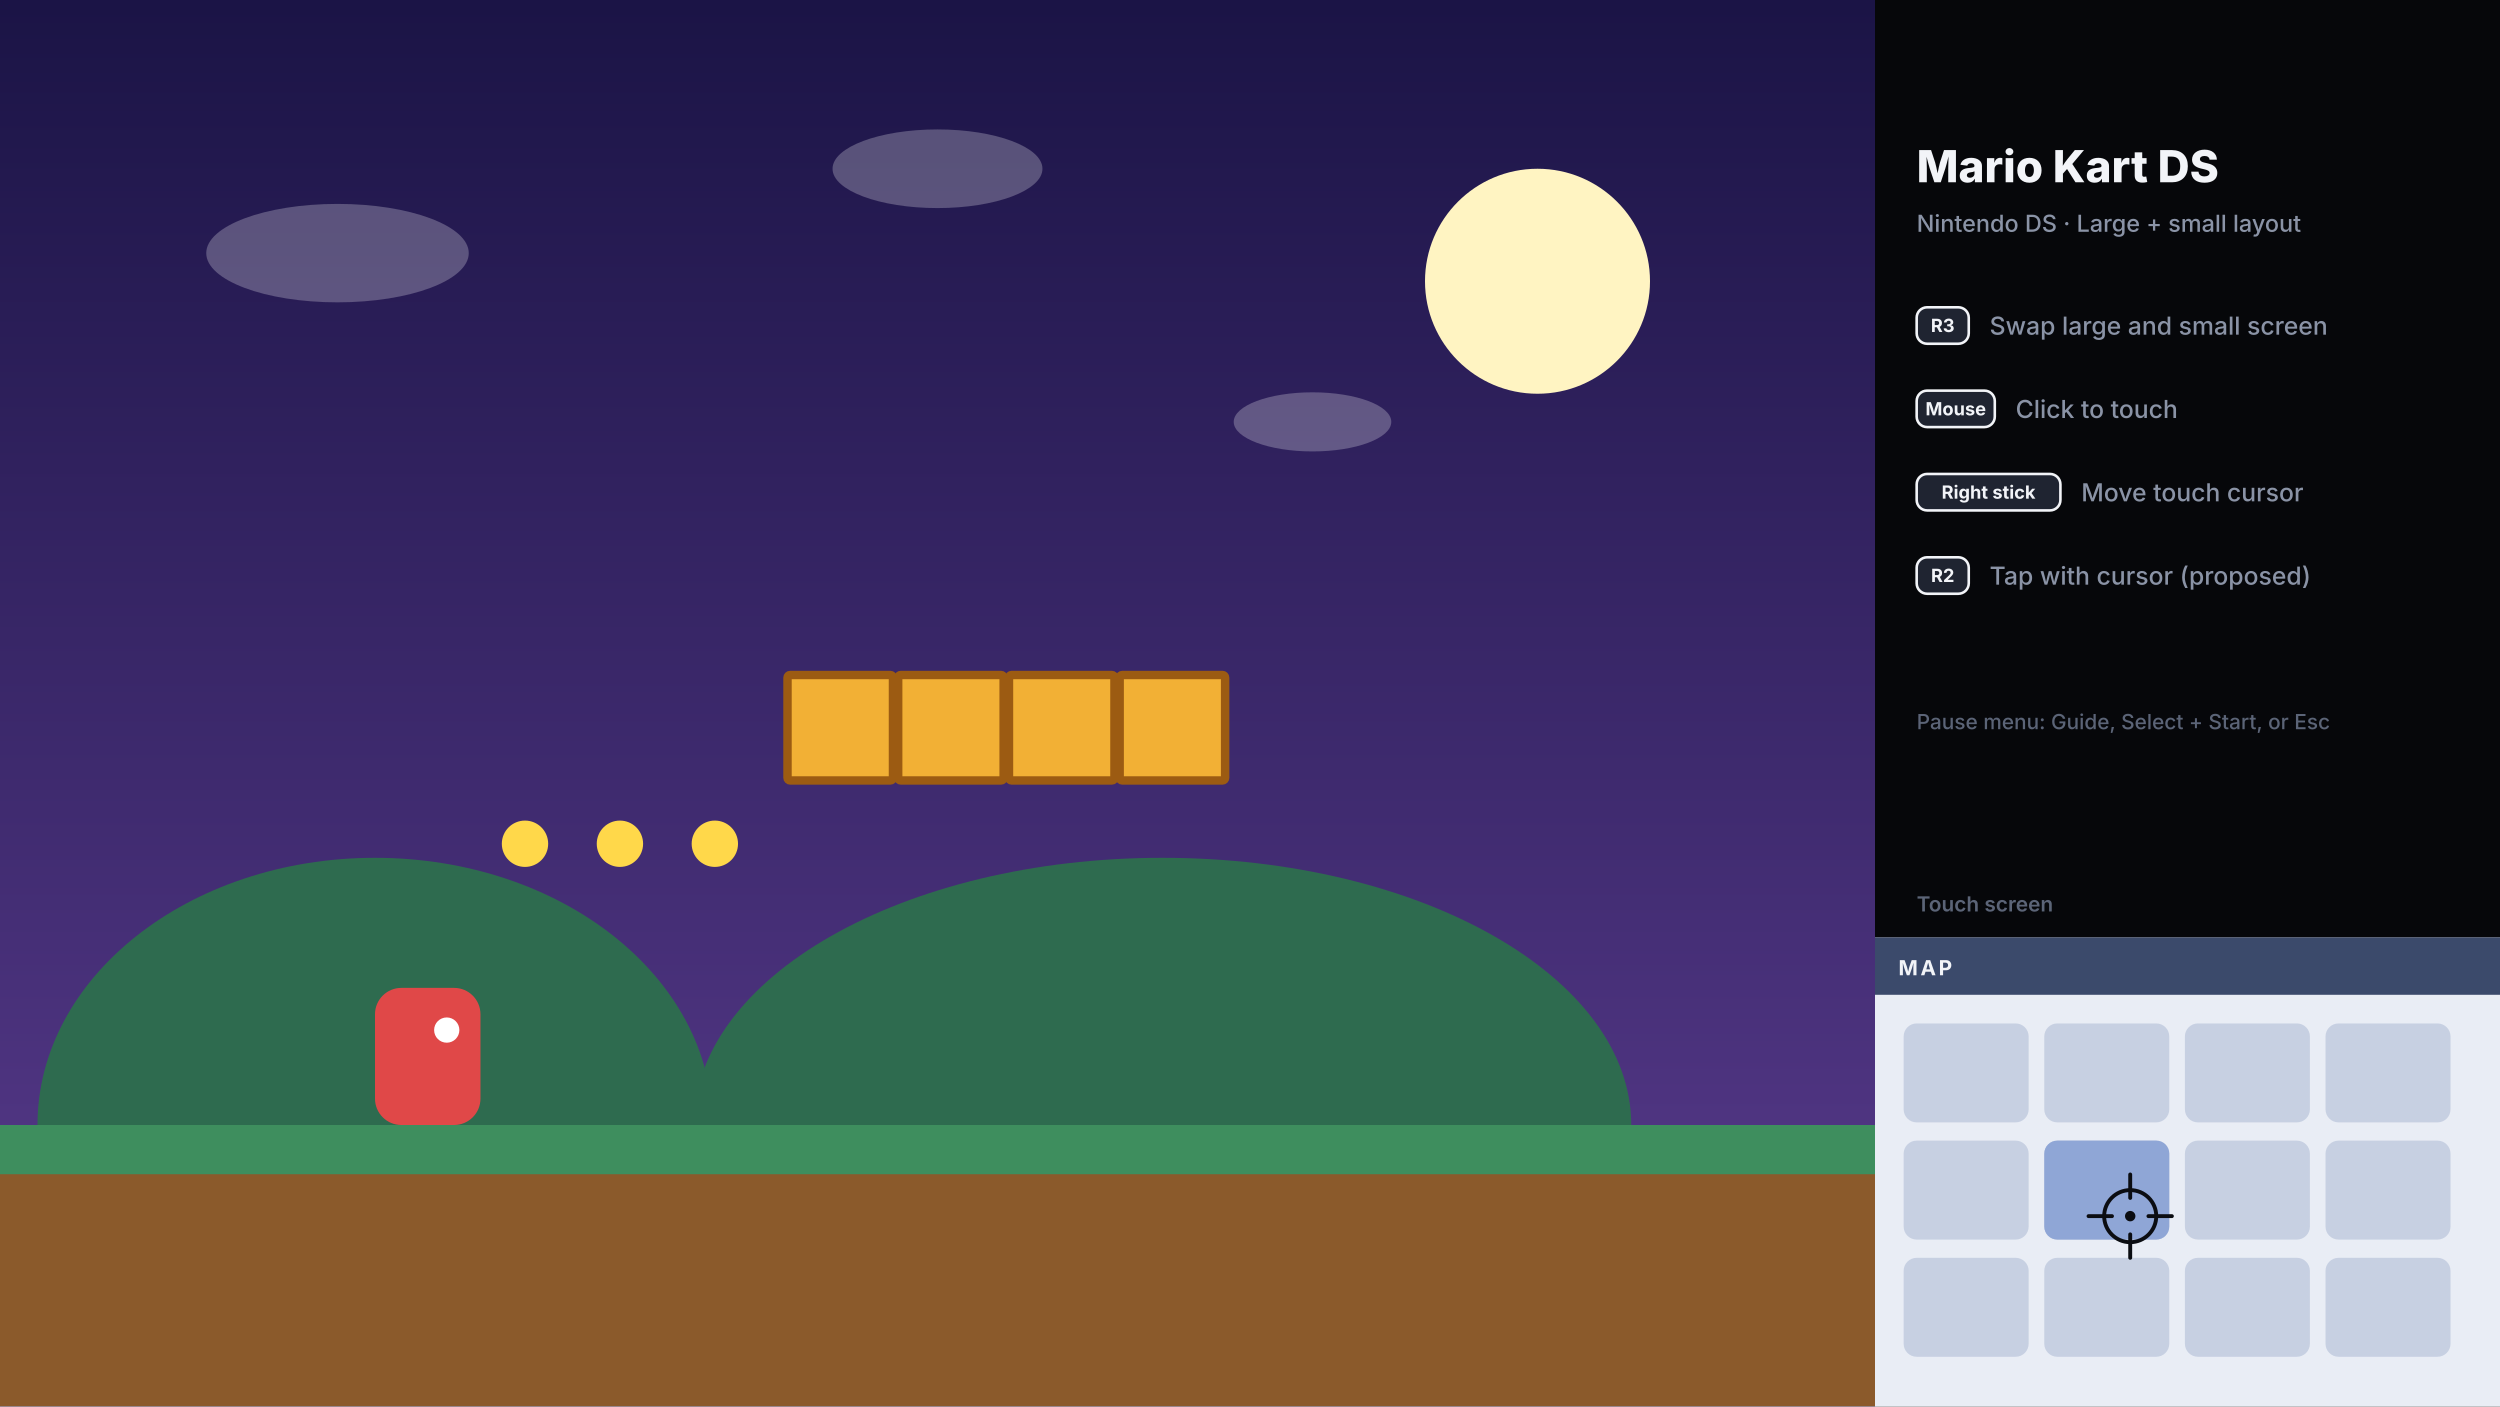
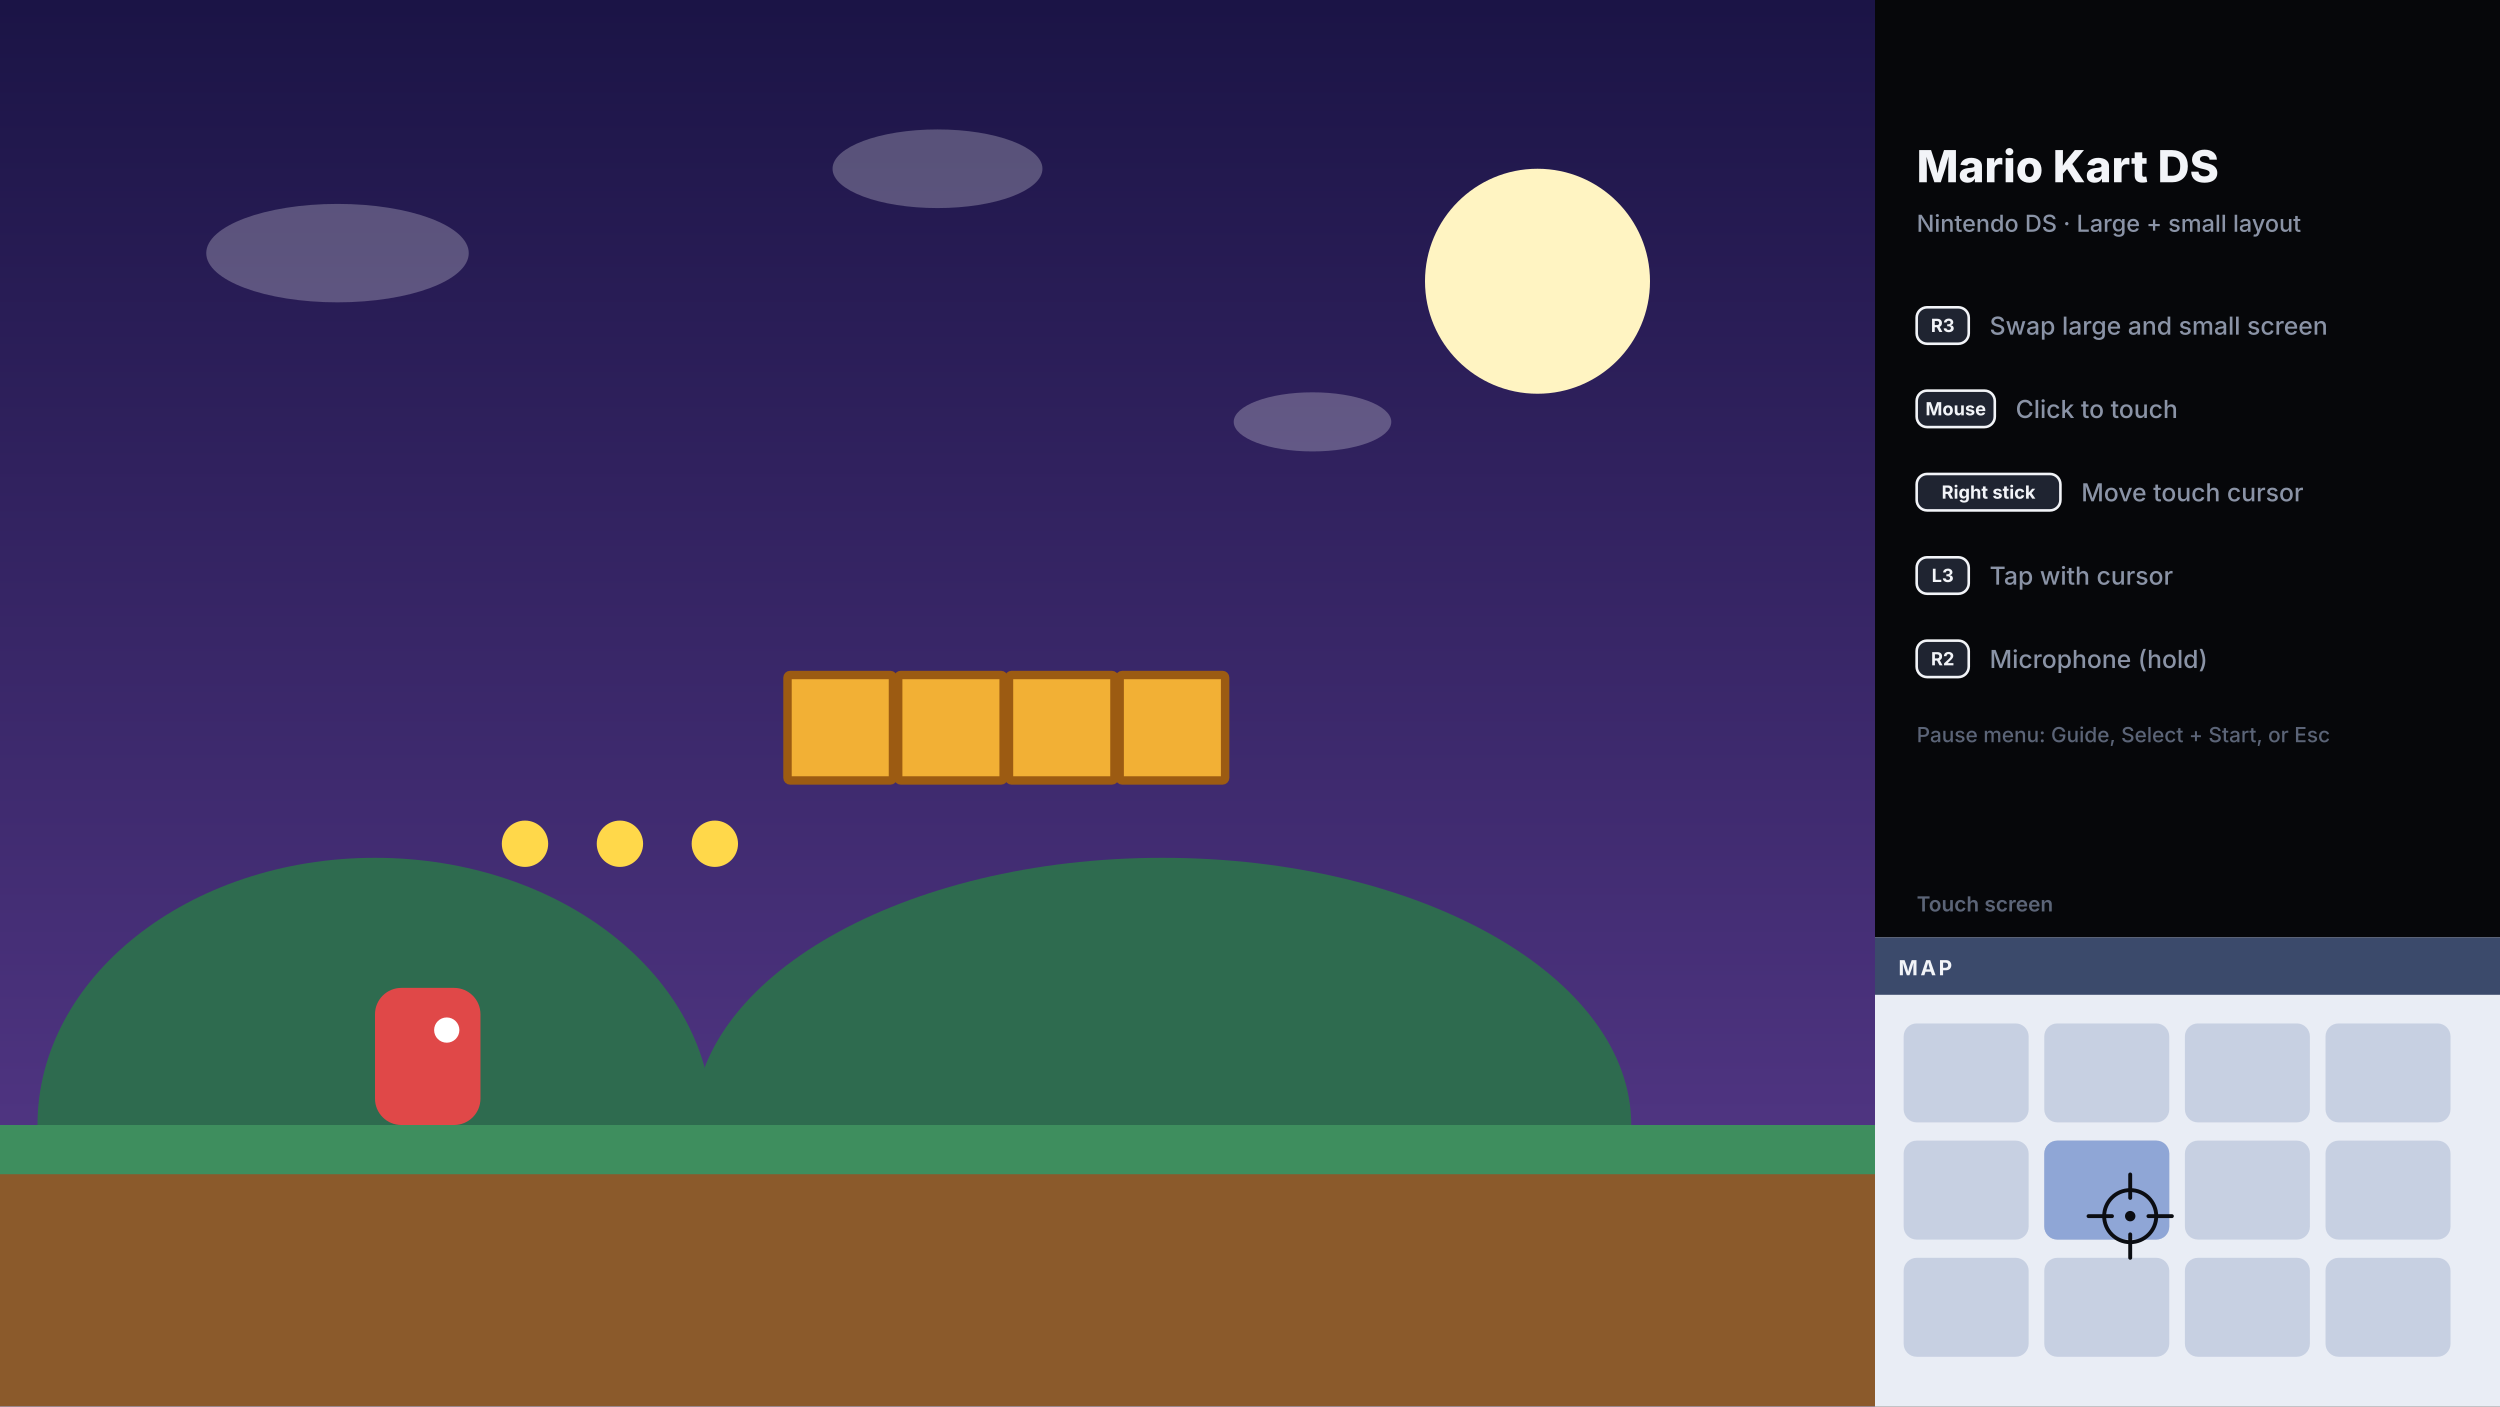
<svg xmlns="http://www.w3.org/2000/svg" width="1920" height="1080" viewBox="0 0 1920 1080">
  <defs>
    <linearGradient id="lg1" x1="0" y1="0" x2="0" y2="1">
      <stop offset="0" stop-color="#1B1446" stop-opacity="1" />
      <stop offset="1" stop-color="#5B3C8F" stop-opacity="1" />
    </linearGradient>
  </defs>
  <rect x="0.0" y="0.0" width="1920.0" height="1080.0" rx="0" fill="#06070A" fill-opacity="1" />
  <rect x="0.0" y="0.0" width="1440.0" height="1080.0" rx="0" fill="url(#lg1)" fill-opacity="1" />
  <circle cx="1180.8" cy="216.0" r="86.4" fill="#FFF4C2" fill-opacity="1" />
  <ellipse cx="259.2" cy="194.4" rx="100.8" ry="37.8" fill="#FFFFFF" fill-opacity="0.25" />
  <ellipse cx="720.0" cy="129.6" rx="80.6" ry="30.2" fill="#FFFFFF" fill-opacity="0.25" />
  <ellipse cx="1008.0" cy="324.0" rx="60.5" ry="22.7" fill="#FFFFFF" fill-opacity="0.25" />
  <ellipse cx="288.0" cy="864.0" rx="259.2" ry="205.2" fill="#2E6B4F" />
  <ellipse cx="892.8" cy="864.0" rx="360.0" ry="205.2" fill="#2E6B4F" />
  <rect x="0.0" y="864.0" width="1440.0" height="216.0" rx="0" fill="#8B5A2B" fill-opacity="1" />
  <rect x="0.0" y="864.0" width="1440.0" height="37.8" rx="0" fill="#3E8E5E" fill-opacity="1" />
  <rect x="604.8" y="518.4" width="81.0" height="81.0" rx="2" fill="#F2B035" fill-opacity="1" stroke="#9C5B12" stroke-width="6.48" />
  <rect x="689.8" y="518.4" width="81.0" height="81.0" rx="2" fill="#F2B035" fill-opacity="1" stroke="#9C5B12" stroke-width="6.48" />
  <rect x="774.9" y="518.4" width="81.0" height="81.0" rx="2" fill="#F2B035" fill-opacity="1" stroke="#9C5B12" stroke-width="6.48" />
  <rect x="859.9" y="518.4" width="81.0" height="81.0" rx="2" fill="#F2B035" fill-opacity="1" stroke="#9C5B12" stroke-width="6.48" />
  <circle cx="403.2" cy="648.0" r="17.8" fill="#FFD84A" fill-opacity="1" />
  <circle cx="476.1" cy="648.0" r="17.8" fill="#FFD84A" fill-opacity="1" />
  <circle cx="549.0" cy="648.0" r="17.8" fill="#FFD84A" fill-opacity="1" />
  <rect x="288.0" y="758.7" width="81.0" height="105.3" rx="20.25" fill="#E04848" fill-opacity="1" />
  <circle cx="343.1" cy="791.1" r="9.7" fill="#FFFFFF" fill-opacity="1" />
  <rect x="1440.0" y="720.0" width="480.0" height="360.0" rx="0" fill="#E9EDF5" fill-opacity="1" />
  <rect x="1440.0" y="720.0" width="480.0" height="44.0" rx="0" fill="#3B4A6B" fill-opacity="1" />
  <text x="1458.0" y="749.0" font-family="Inter, 'Helvetica Neue', Arial, sans-serif" font-size="16" font-weight="700" fill="#F2F4F8" fill-opacity="1" text-anchor="start" letter-spacing="2">MAP</text>
  <rect x="1462.0" y="786.0" width="96.0" height="76.0" rx="10" fill="#C7D0E2" fill-opacity="1" />
  <rect x="1570.0" y="786.0" width="96.0" height="76.0" rx="10" fill="#C7D0E2" fill-opacity="1" />
  <rect x="1678.0" y="786.0" width="96.0" height="76.0" rx="10" fill="#C7D0E2" fill-opacity="1" />
  <rect x="1786.0" y="786.0" width="96.0" height="76.0" rx="10" fill="#C7D0E2" fill-opacity="1" />
  <rect x="1462.0" y="876.0" width="96.0" height="76.0" rx="10" fill="#C7D0E2" fill-opacity="1" />
  <rect x="1570.0" y="876.0" width="96.0" height="76.0" rx="10" fill="#C7D0E2" fill-opacity="1" />
  <rect x="1678.0" y="876.0" width="96.0" height="76.0" rx="10" fill="#C7D0E2" fill-opacity="1" />
  <rect x="1786.0" y="876.0" width="96.0" height="76.0" rx="10" fill="#C7D0E2" fill-opacity="1" />
  <rect x="1462.0" y="966.0" width="96.0" height="76.0" rx="10" fill="#C7D0E2" fill-opacity="1" />
  <rect x="1570.0" y="966.0" width="96.0" height="76.0" rx="10" fill="#C7D0E2" fill-opacity="1" />
  <rect x="1678.0" y="966.0" width="96.0" height="76.0" rx="10" fill="#C7D0E2" fill-opacity="1" />
  <rect x="1786.0" y="966.0" width="96.0" height="76.0" rx="10" fill="#C7D0E2" fill-opacity="1" />
  <rect x="1570.0" y="876.0" width="96.0" height="76.0" rx="10" fill="#8FA6D6" fill-opacity="1" />
  <circle cx="1636.0" cy="934.0" r="20.0" fill="none" fill-opacity="1" stroke="#0B0D12" stroke-width="3" />
  <circle cx="1636.0" cy="934.0" r="4.0" fill="#0B0D12" fill-opacity="1" />
  <path d="M1604,934 h18 M1650,934 h18 M1636,902 v18 M1636,948 v18" stroke="#0B0D12" stroke-width="3" stroke-linecap="round" />
  <text x="1472.0" y="700.0" font-family="Inter, 'Helvetica Neue', Arial, sans-serif" font-size="16" font-weight="600" fill="#5B6477" fill-opacity="1" text-anchor="start" letter-spacing="0">Touch screen</text>
  <text x="1472.0" y="140.0" font-family="Inter, 'Helvetica Neue', Arial, sans-serif" font-size="34" font-weight="800" fill="#F2F4F8" fill-opacity="1" text-anchor="start" letter-spacing="0">Mario Kart DS</text>
  <text x="1472.0" y="178.0" font-family="Inter, 'Helvetica Neue', Arial, sans-serif" font-size="18" font-weight="500" fill="#8A93A6" fill-opacity="1" text-anchor="start" letter-spacing="0">Nintendo DS  ·  Large + small layout</text>
  <rect x="1472.0" y="236.0" width="40.0" height="28.0" rx="8" fill="#1F2431" fill-opacity="1" stroke="#F2F4F8" stroke-width="2" />
  <text x="1492.0" y="255.0" font-family="Inter, 'Helvetica Neue', Arial, sans-serif" font-size="14" font-weight="700" fill="#F2F4F8" fill-opacity="1" text-anchor="middle" letter-spacing="0">R3</text>
  <text x="1528.0" y="257.0" font-family="Inter, 'Helvetica Neue', Arial, sans-serif" font-size="19" font-weight="500" fill="#8A93A6" fill-opacity="1" text-anchor="start" letter-spacing="0">Swap large and small screen</text>
  <rect x="1472.0" y="300.0" width="60.0" height="28.0" rx="8" fill="#1F2431" fill-opacity="1" stroke="#F2F4F8" stroke-width="2" />
  <text x="1502.0" y="319.0" font-family="Inter, 'Helvetica Neue', Arial, sans-serif" font-size="14" font-weight="700" fill="#F2F4F8" fill-opacity="1" text-anchor="middle" letter-spacing="0">Mouse</text>
  <text x="1548.0" y="321.0" font-family="Inter, 'Helvetica Neue', Arial, sans-serif" font-size="19" font-weight="500" fill="#8A93A6" fill-opacity="1" text-anchor="start" letter-spacing="0">Click to touch</text>
  <rect x="1472.0" y="364.0" width="110.4" height="28.0" rx="8" fill="#1F2431" fill-opacity="1" stroke="#F2F4F8" stroke-width="2" />
  <text x="1527.2" y="383.0" font-family="Inter, 'Helvetica Neue', Arial, sans-serif" font-size="14" font-weight="700" fill="#F2F4F8" fill-opacity="1" text-anchor="middle" letter-spacing="0">Right stick</text>
  <text x="1598.4" y="385.0" font-family="Inter, 'Helvetica Neue', Arial, sans-serif" font-size="19" font-weight="500" fill="#8A93A6" fill-opacity="1" text-anchor="start" letter-spacing="0">Move touch cursor</text>
  <rect x="1472.0" y="428.0" width="40.0" height="28.0" rx="8" fill="#1F2431" fill-opacity="1" stroke="#F2F4F8" stroke-width="2" />
-   <text x="1492.0" y="447.0" font-family="Inter, 'Helvetica Neue', Arial, sans-serif" font-size="14" font-weight="700" fill="#F2F4F8" fill-opacity="1" text-anchor="middle" letter-spacing="0">R2</text>
-   <text x="1528.0" y="449.0" font-family="Inter, 'Helvetica Neue', Arial, sans-serif" font-size="19" font-weight="500" fill="#8A93A6" fill-opacity="1" text-anchor="start" letter-spacing="0">Tap with cursor (proposed)</text>
-   <text x="1472.0" y="560.0" font-family="Inter, 'Helvetica Neue', Arial, sans-serif" font-size="16" font-weight="500" fill="#5B6477" fill-opacity="1" text-anchor="start" letter-spacing="0">Pause menu: Guide, Select + Start, or Esc</text>
+   <text x="1492.0" y="447.0" font-family="Inter, 'Helvetica Neue', Arial, sans-serif" font-size="14" font-weight="700" fill="#F2F4F8" fill-opacity="1" text-anchor="middle" letter-spacing="0">L3</text>
+   <text x="1528.0" y="449.0" font-family="Inter, 'Helvetica Neue', Arial, sans-serif" font-size="19" font-weight="500" fill="#8A93A6" fill-opacity="1" text-anchor="start" letter-spacing="0">Tap with cursor</text>
+   <rect x="1472.0" y="492.0" width="40.0" height="28.0" rx="8" fill="#1F2431" fill-opacity="1" stroke="#F2F4F8" stroke-width="2" />
+   <text x="1492.0" y="511.0" font-family="Inter, 'Helvetica Neue', Arial, sans-serif" font-size="14" font-weight="700" fill="#F2F4F8" fill-opacity="1" text-anchor="middle" letter-spacing="0">R2</text>
+   <text x="1528.0" y="513.0" font-family="Inter, 'Helvetica Neue', Arial, sans-serif" font-size="19" font-weight="500" fill="#8A93A6" fill-opacity="1" text-anchor="start" letter-spacing="0">Microphone (hold)</text>
+   <text x="1472.0" y="570.0" font-family="Inter, 'Helvetica Neue', Arial, sans-serif" font-size="16" font-weight="500" fill="#5B6477" fill-opacity="1" text-anchor="start" letter-spacing="0">Pause menu: Guide, Select + Start, or Esc</text>
</svg>
